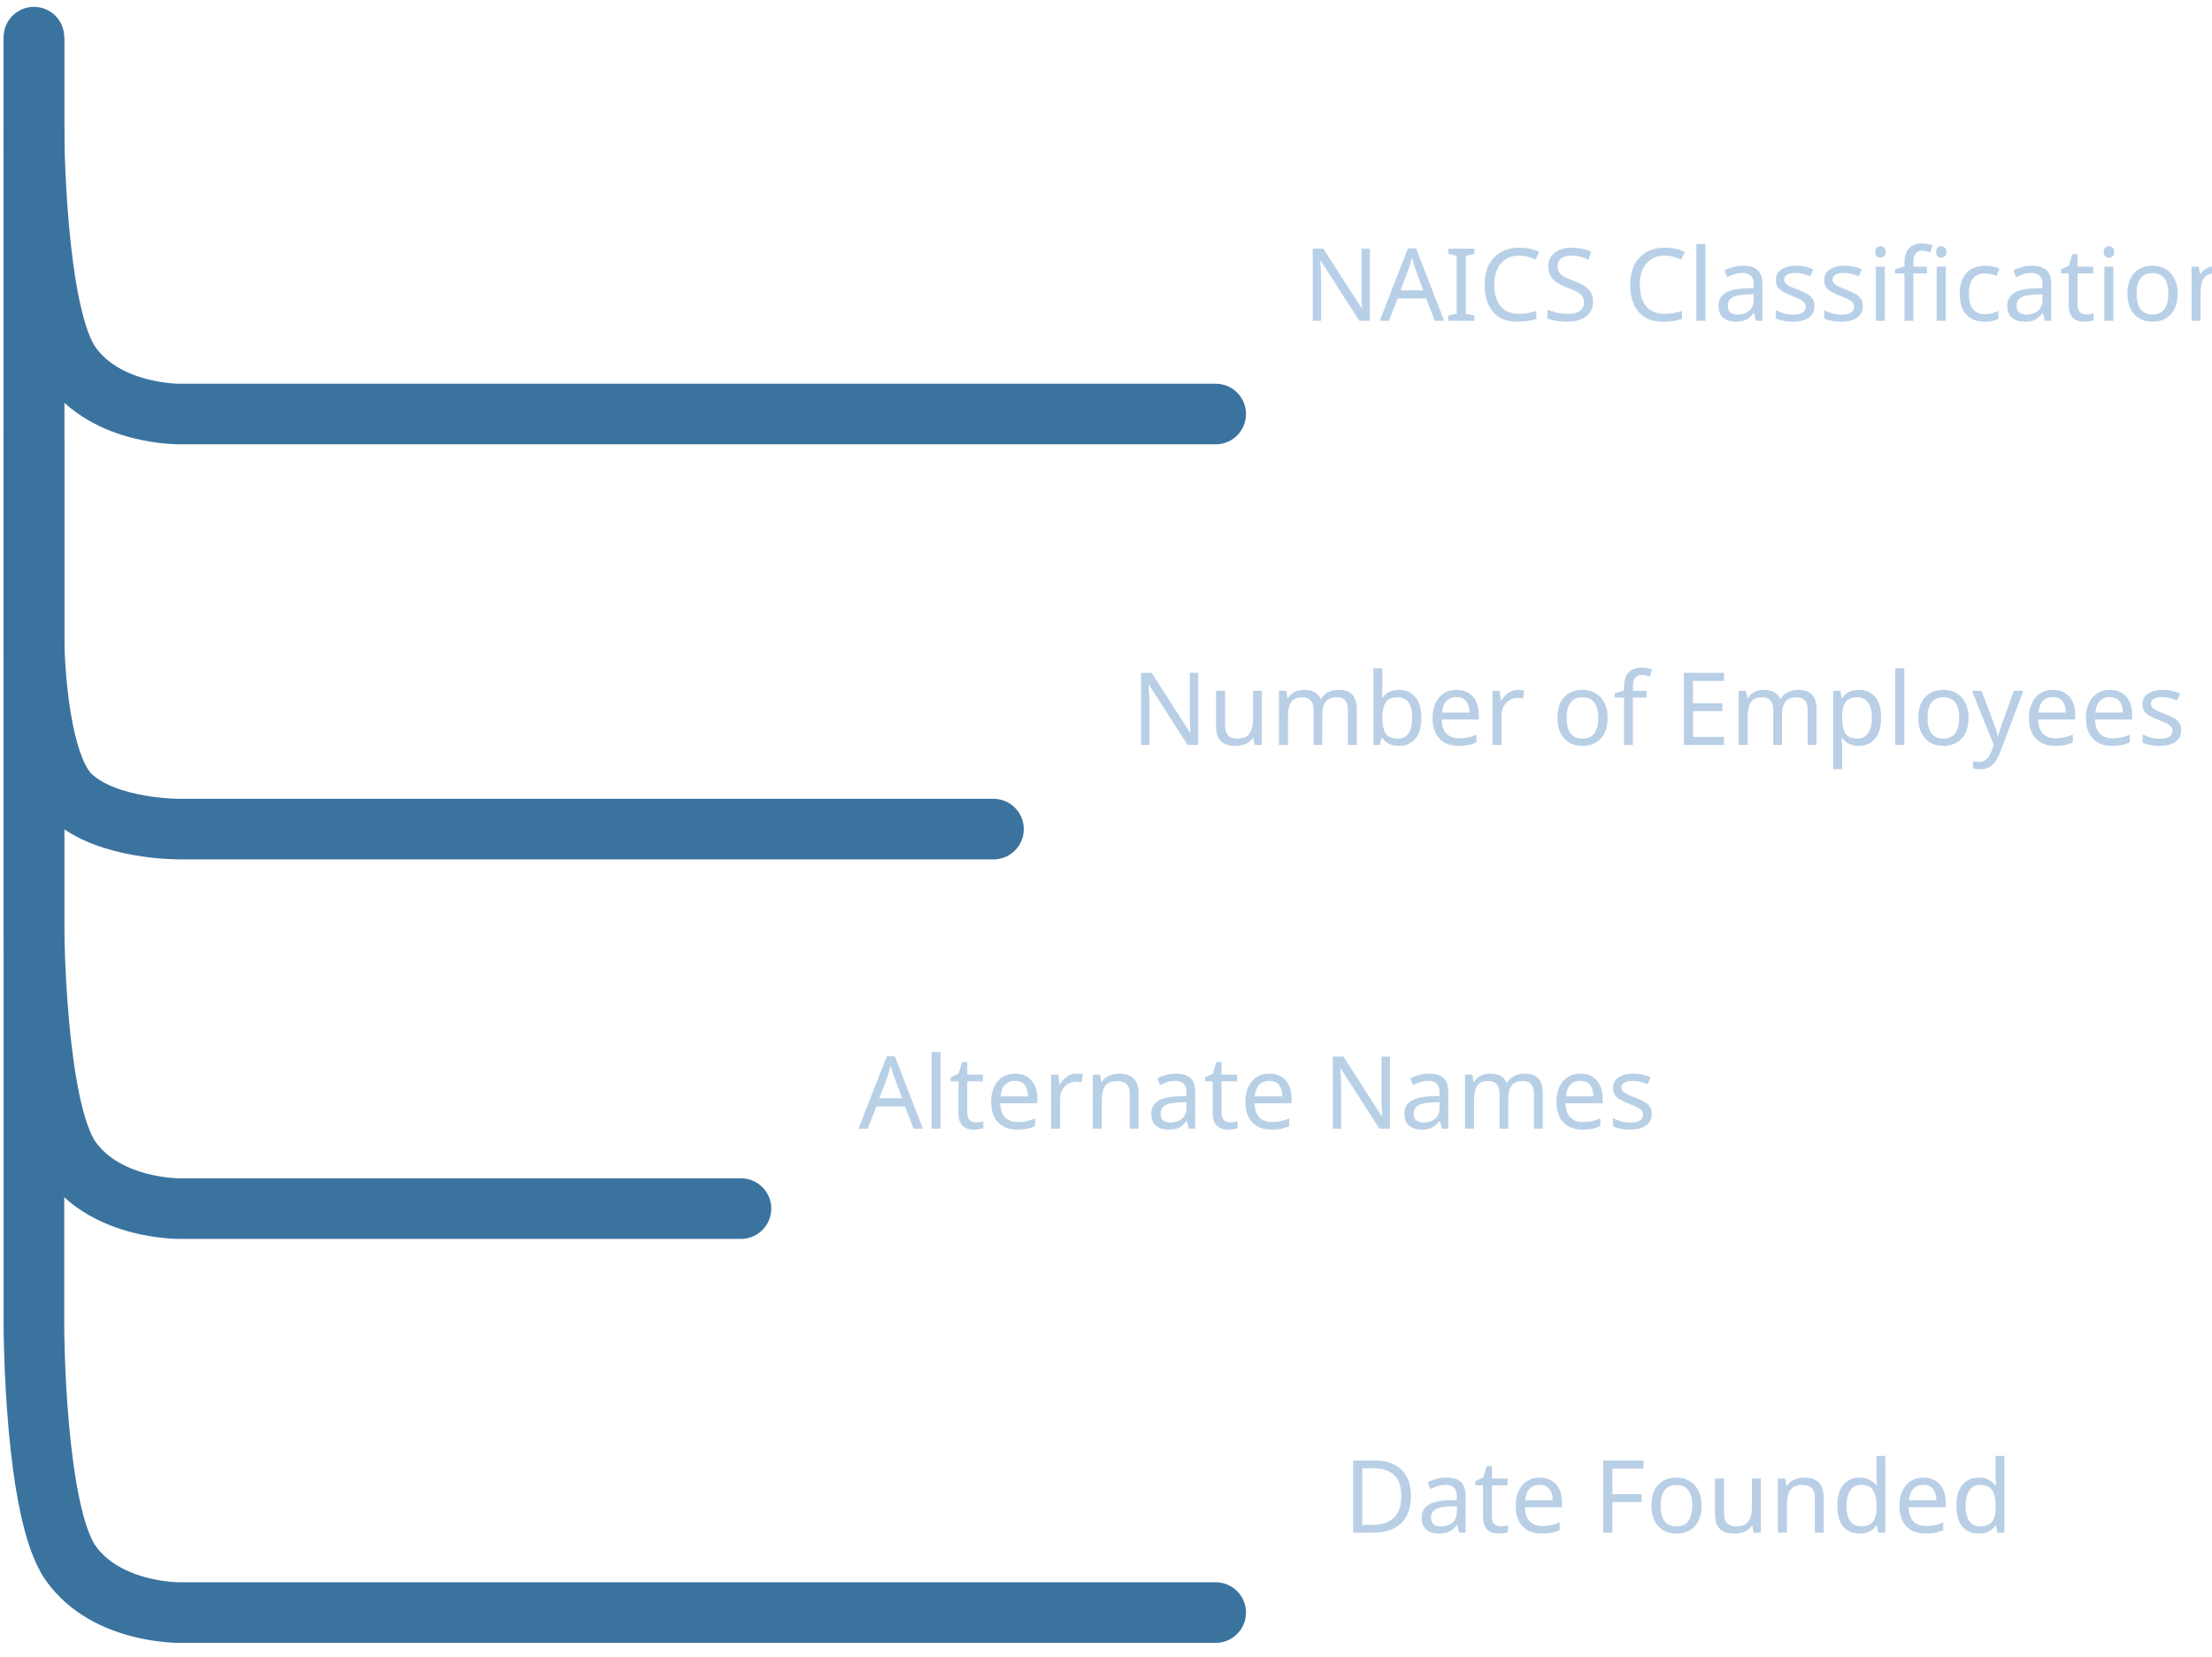
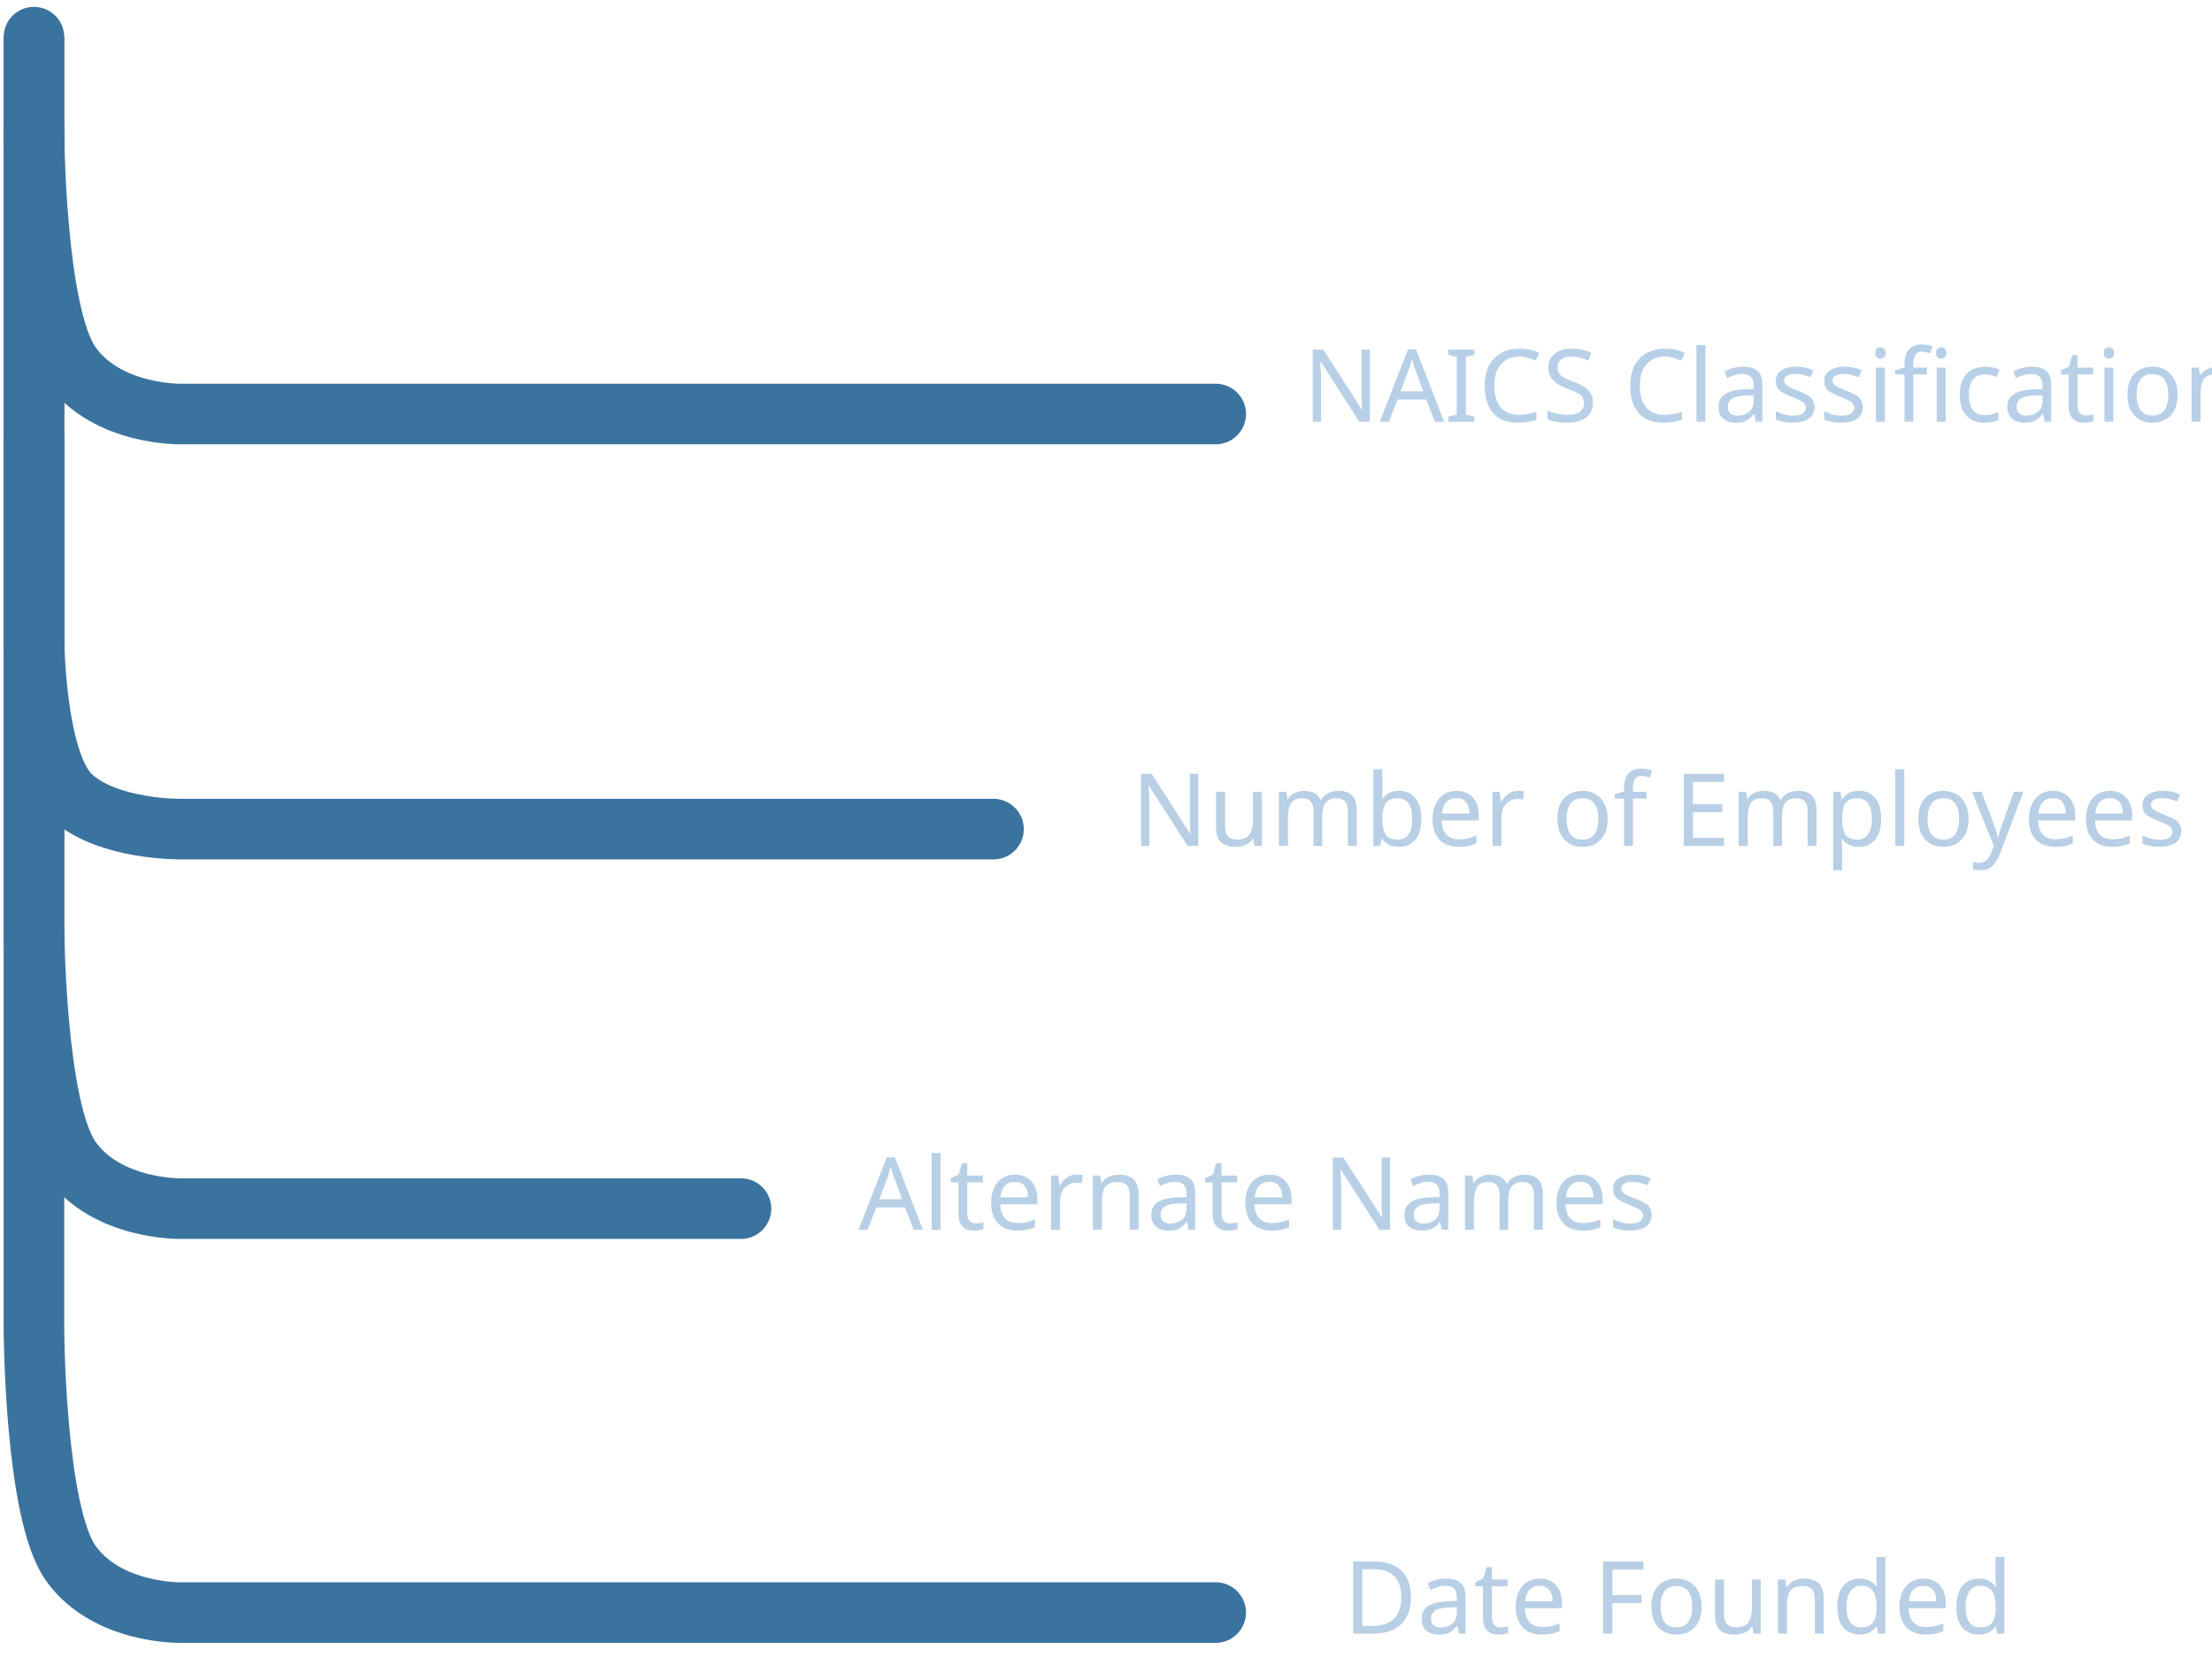
- <svg xmlns="http://www.w3.org/2000/svg" width="219" height="164" viewBox="0 0 219 164">
+ <svg xmlns="http://www.w3.org/2000/svg" width="219" height="164" version="1.1" viewBox="0 0 219 164">
  <g>
-     <g>
+     <g transform="translate(0,2)">
      <g>
-         <text dominant-baseline="text-before-edge" style="line-height:30px;font-kerning:normal" fill="#b8cfe5" font-family="Encode Sans" font-weight="500" font-size="10" transform="translate(112 66)">
-           <tspan style="line-height:30px;font-kerning:normal">Number of Employees</tspan>
+         <text x="112" y="74" dominant-baseline="text-before-edge" fill="#b8cfe5" font-family="'Encode Sans'" font-size="10px" font-weight="500" style="line-height:30px">
+           <tspan style="line-height:30px">Number of Employees</tspan>
        </text>
      </g>
    </g>
-     <g>
+     <g transform="translate(0,10)">
      <g>
-         <text dominant-baseline="text-before-edge" style="line-height:30px;font-kerning:normal" fill="#b8d0e7" font-family="Encode Sans" font-weight="500" font-size="10" transform="translate(129 24)">
-           <tspan style="line-height:30px;font-kerning:normal">NAICS Classification</tspan>
+         <text transform="translate(129,24)" dominant-baseline="text-before-edge" fill="#b8d0e7" font-family="'Encode Sans'" font-size="10px" font-weight="500" style="line-height:30px">
+           <tspan style="line-height:30px">NAICS Classification</tspan>
        </text>
      </g>
    </g>
-     <g>
+     <g transform="translate(0,10)">
      <g>
-         <text dominant-baseline="text-before-edge" style="line-height:30px;font-kerning:normal" fill="#b8d0e6" font-family="Encode Sans" font-weight="500" font-size="10" transform="translate(85 104)">
-           <tspan style="line-height:30px;font-kerning:normal">Alternate Names</tspan>
+         <text transform="translate(85,104)" dominant-baseline="text-before-edge" fill="#b8d0e6" font-family="'Encode Sans'" font-size="10px" font-weight="500" style="line-height:30px">
+           <tspan style="line-height:30px">Alternate Names</tspan>
        </text>
      </g>
    </g>
-     <g>
+     <g transform="translate(0,10)">
      <g>
-         <text dominant-baseline="text-before-edge" style="line-height:30px;font-kerning:normal" fill="#b8cfe5" font-family="Encode Sans" font-weight="500" font-size="10" transform="translate(133 144)">
-           <tspan style="line-height:30px;font-kerning:normal">Date Founded</tspan>
+         <text transform="translate(133,144)" dominant-baseline="text-before-edge" fill="#b8cfe5" font-family="'Encode Sans'" font-size="10px" font-weight="500" style="line-height:30px">
+           <tspan style="line-height:30px">Date Founded</tspan>
        </text>
      </g>
    </g>
    <g transform="matrix(-1 0 0 1 124 0)">
      <g>
-         <path fill="none" stroke="#3b739f" stroke-linecap="round" stroke-miterlimit="20" stroke-width="6" d="M120.64 4.1v59.085s-.067 12.265-3.662 15.64c-3.596 3.375-10.881 3.272-10.881 3.272v0H25.64v0" />
+         <path d="M120.64 4.1v59.085s-.067 12.265-3.662 15.64c-3.596 3.375-10.881 3.272-10.881 3.272v0H25.64v0" fill="none" stroke="#3b739f" stroke-linecap="round" stroke-miterlimit="20" stroke-width="6" />
      </g>
      <g>
-         <path fill="none" stroke="#3b739f" stroke-linecap="round" stroke-miterlimit="20" stroke-width="6" d="M120.64 43.68v87.87s-.067 18.24-3.66 23.26c-3.594 5.019-10.875 4.865-10.875 4.865v0H3.64v0" />
+         <path d="M120.64 43.68v87.87s-.067 18.24-3.66 23.26c-3.594 5.019-10.875 4.865-10.875 4.865v0H3.64v0" fill="none" stroke="#3b739f" stroke-linecap="round" stroke-miterlimit="20" stroke-width="6" />
      </g>
      <g>
-         <path fill="none" stroke="#3b739f" stroke-linecap="round" stroke-miterlimit="20" stroke-width="6" d="M120.64 12.87v0s-.067 18.24-3.66 23.259c-3.594 5.02-10.875 4.866-10.875 4.866v0H3.64v0" />
+         <path d="M120.64 12.87v0s-.067 18.24-3.66 23.259c-3.594 5.02-10.875 4.866-10.875 4.866v0H3.64v0" fill="none" stroke="#3b739f" stroke-linecap="round" stroke-miterlimit="20" stroke-width="6" />
      </g>
      <g>
-         <path fill="none" stroke="#3b739f" stroke-linecap="round" stroke-miterlimit="20" stroke-width="6" d="M120.64 3.68v87.87s-.067 18.24-3.662 23.26c-3.595 5.019-10.88 4.865-10.88 4.865v0H50.64v0" />
+         <path d="M120.64 3.68v87.87s-.067 18.24-3.662 23.26c-3.595 5.019-10.88 4.865-10.88 4.865v0H50.64v0" fill="none" stroke="#3b739f" stroke-linecap="round" stroke-miterlimit="20" stroke-width="6" />
      </g>
    </g>
  </g>
</svg>
